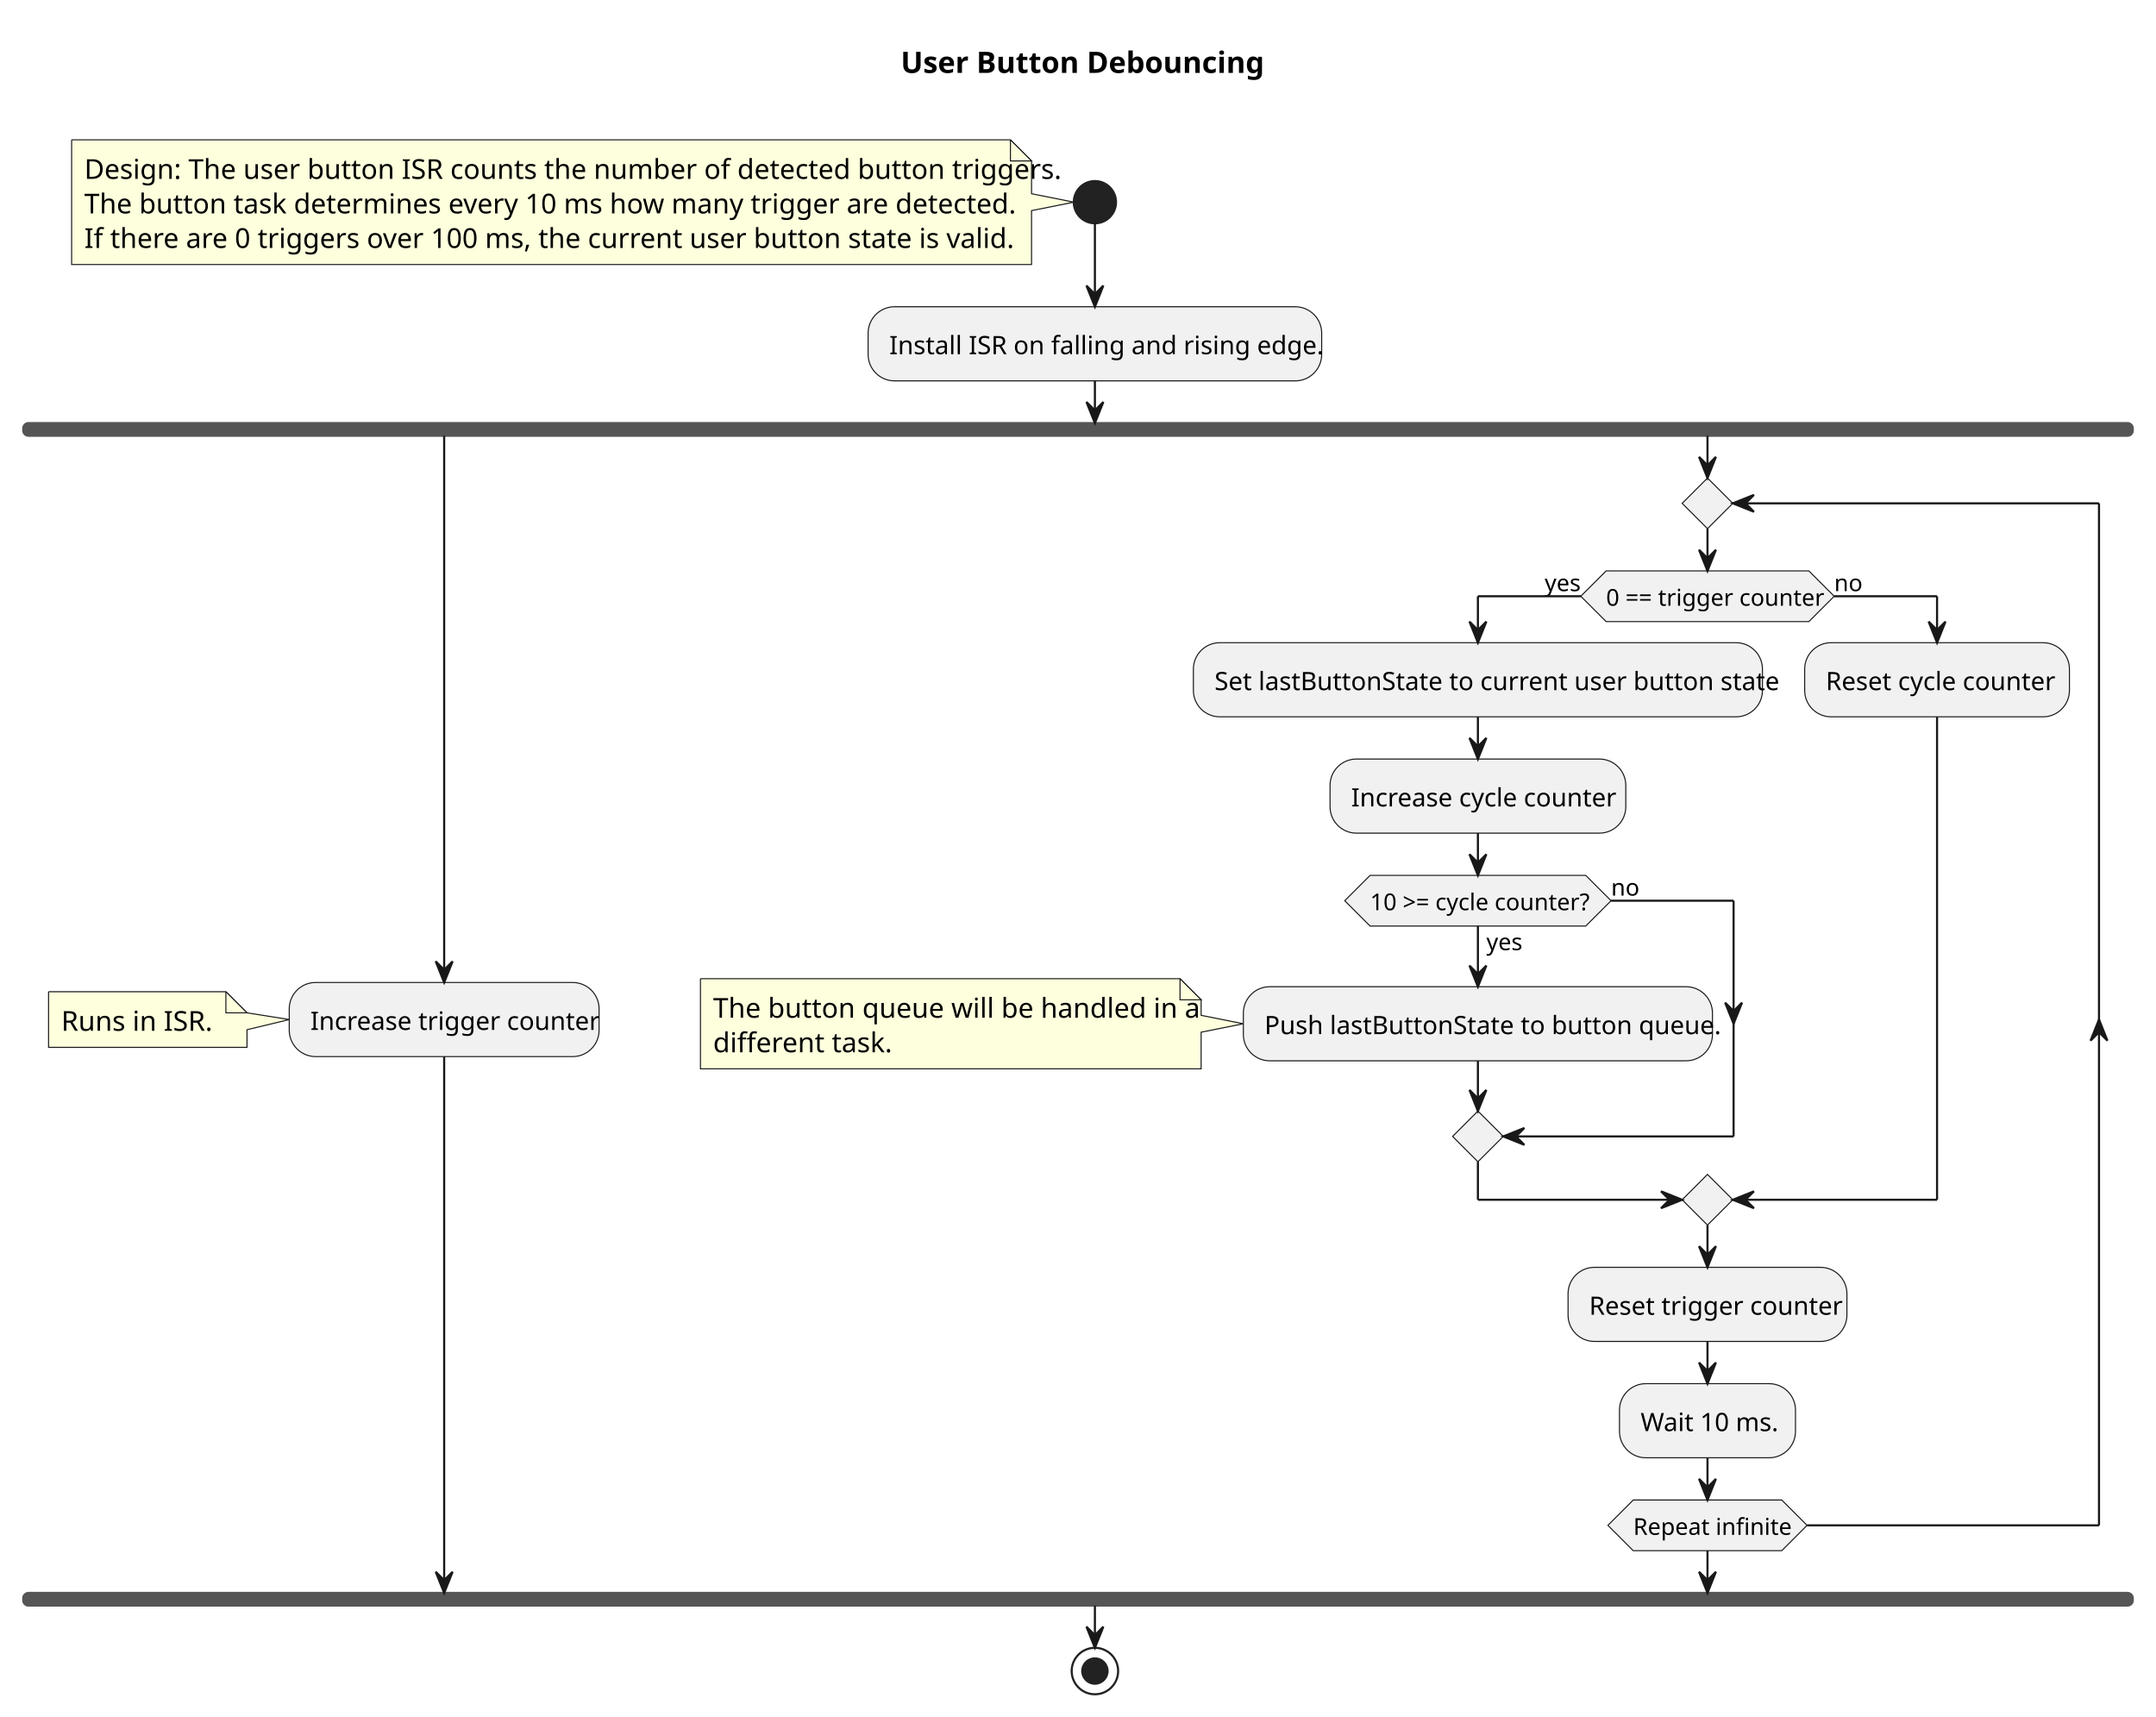
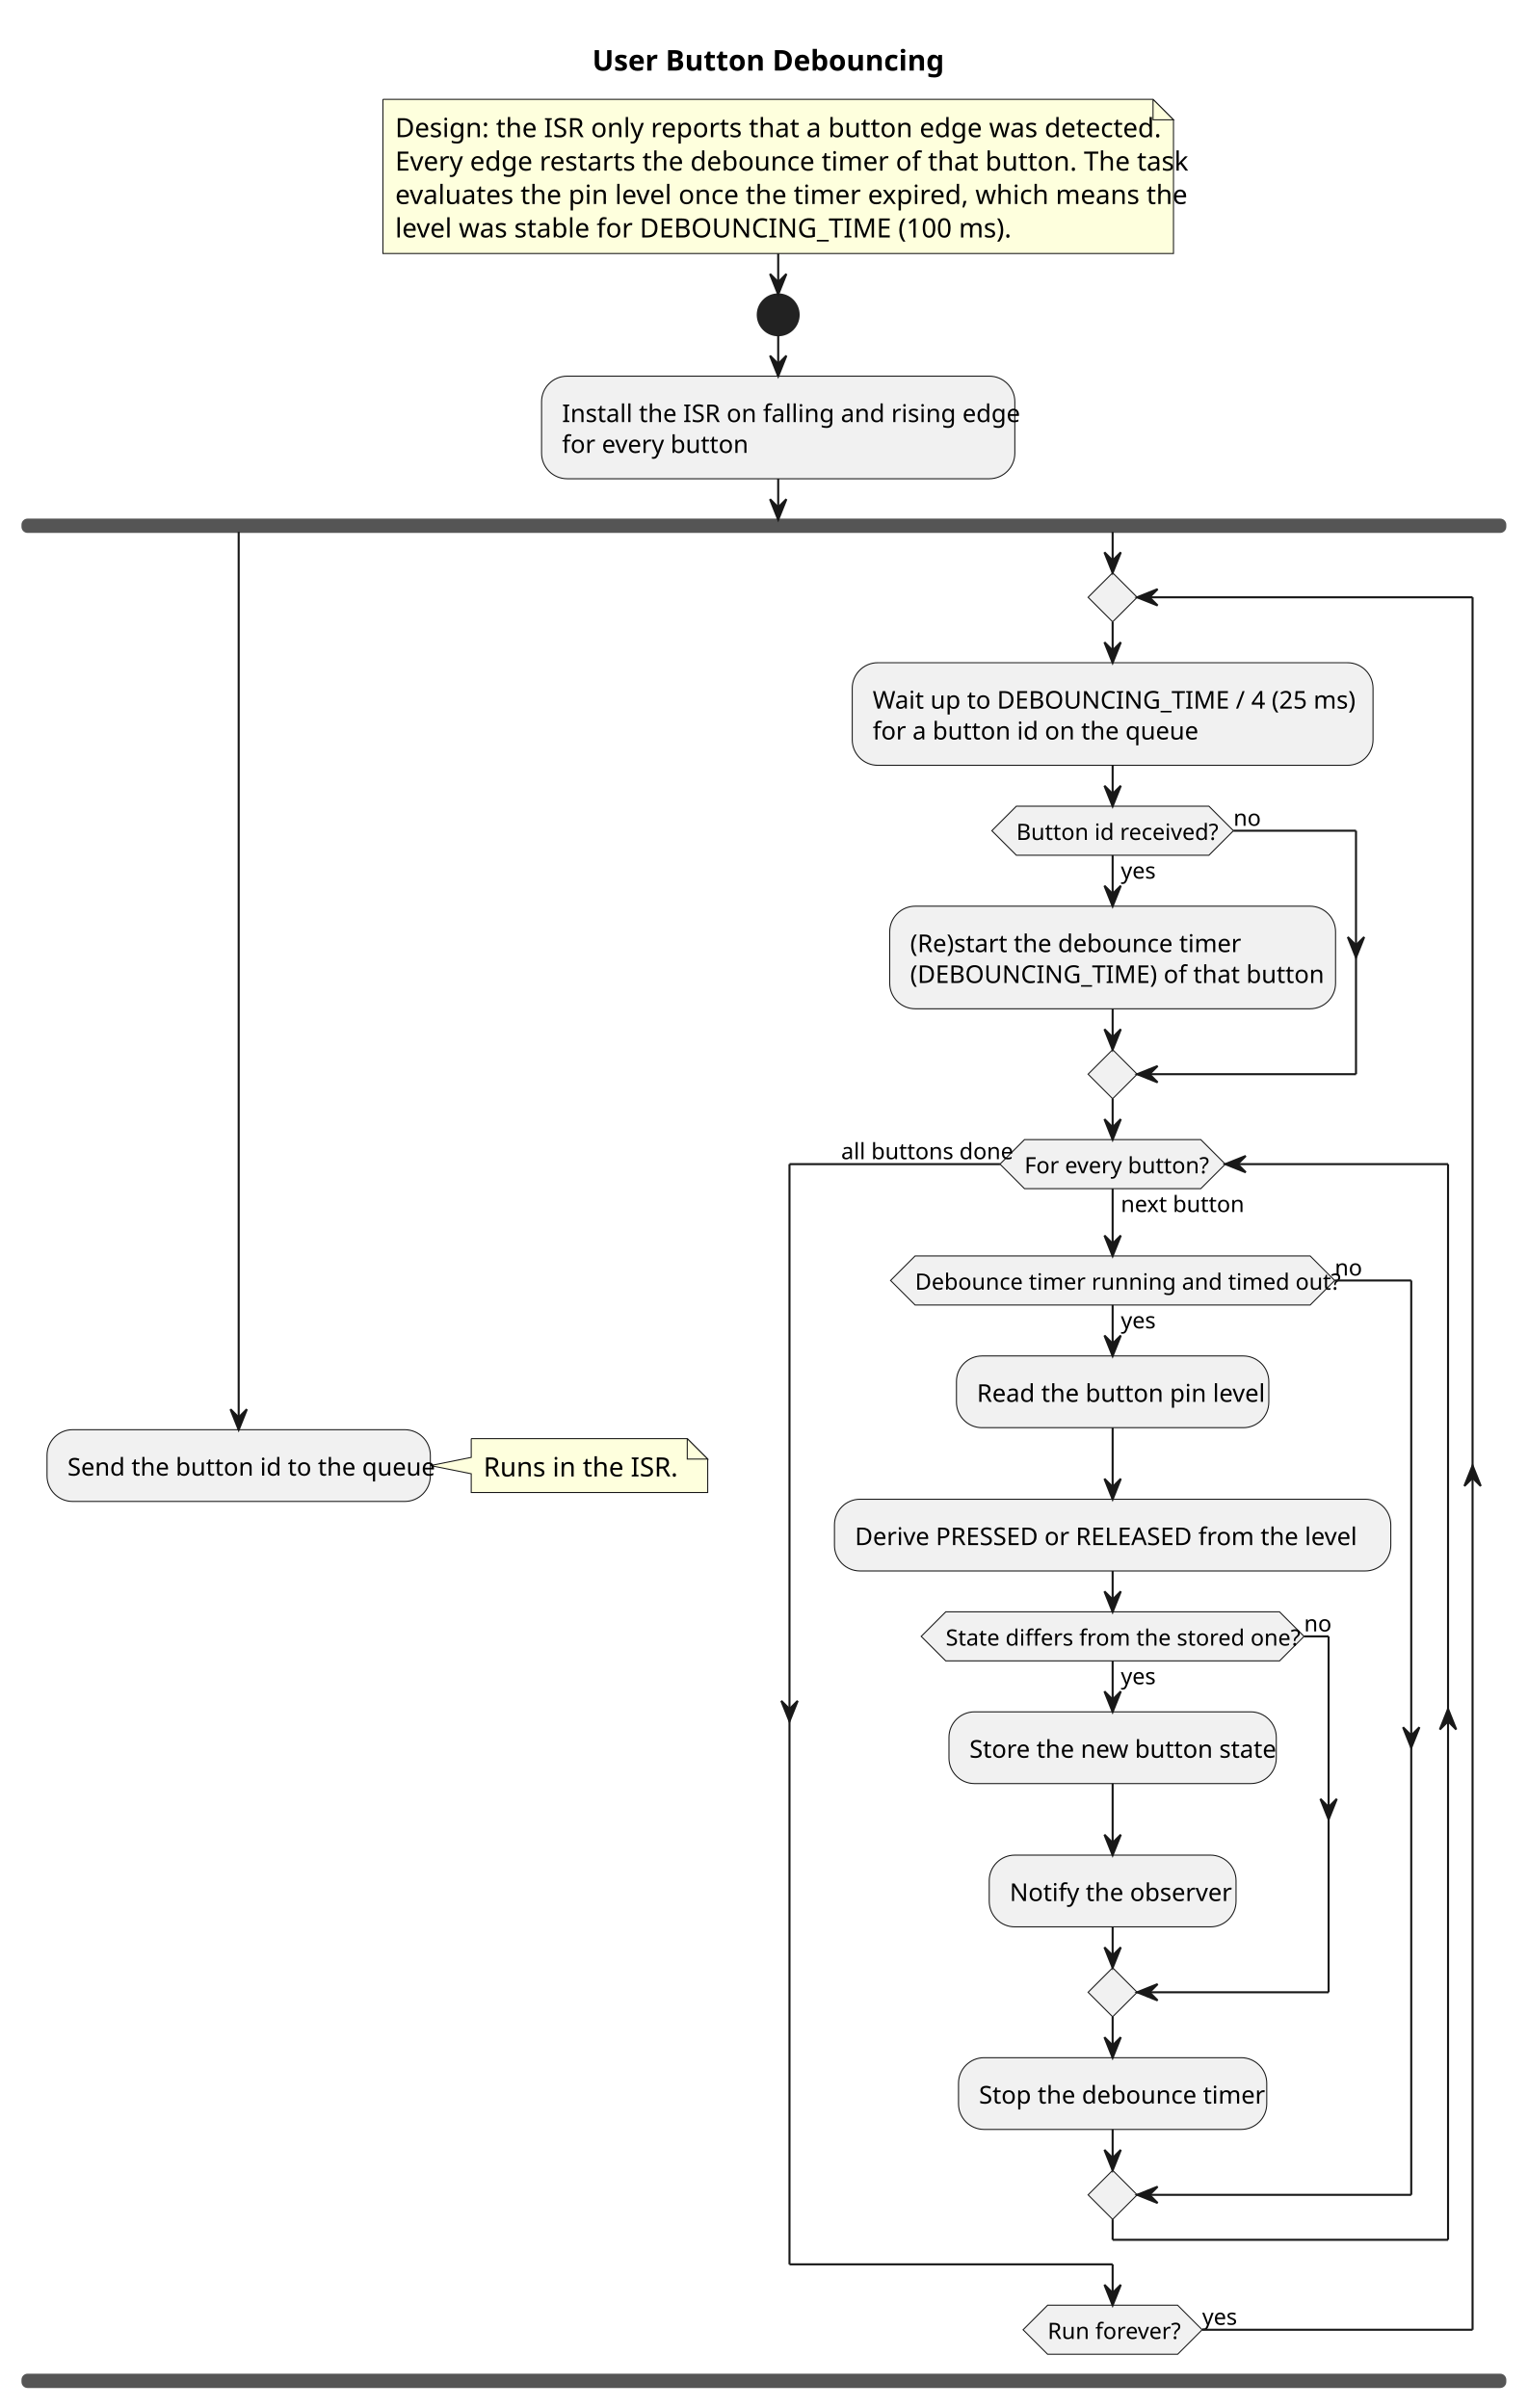
- <svg xmlns="http://www.w3.org/2000/svg" contentStyleType="text/css" data-diagram-type="ACTIVITY" height="813px" preserveAspectRatio="none" style="width:1021px;height:813px;background:#FFFFFF;" version="1.1" viewBox="0 0 1021 813" width="1021px" zoomAndPan="magnify">
+ <svg xmlns="http://www.w3.org/2000/svg" contentStyleType="text/css" data-diagram-type="ACTIVITY" height="1178px" preserveAspectRatio="none" style="width:747px;height:1178px;background:#FFFFFF;" version="1.1" viewBox="0 0 747 1178" width="747px" zoomAndPan="magnify">
  <defs />
  <g>
    <g class="title" data-source-line="2">
-       <text fill="#000000" font-family="sans-serif" font-size="14" font-weight="bold" lengthAdjust="spacing" textLength="164.883" x="426.562" y="34.533">User Button Debouncing</text>
-       <text fill="#000000" font-family="sans-serif" font-size="14" font-weight="bold" lengthAdjust="spacing" textLength="3.89" x="507.058" y="52.143"> </text>
+       <text fill="#000000" font-family="sans-serif" font-size="14" font-weight="bold" lengthAdjust="spacing" textLength="164.883" x="289.667" y="34.533">User Button Debouncing</text>
    </g>
-     <path d="M33.92,66.219 L33.92,125.273 A0,0 0 0 0 33.92,125.273 L488.503,125.273 A0,0 0 0 0 488.503,125.273 L488.503,99.746 L508.503,95.746 L488.503,91.746 L488.503,76.219 L478.503,66.219 L33.92,66.219 A0,0 0 0 0 33.92,66.219" fill="#FEFFDD" style="stroke:#181818;stroke-width:0.5;" />
-     <path d="M478.503,66.219 L478.503,76.219 L488.503,76.219 L478.503,66.219" fill="#FEFFDD" style="stroke:#181818;stroke-width:0.5;" />
-     <text fill="#000000" font-family="sans-serif" font-size="13" lengthAdjust="spacing" textLength="433.583" x="39.92" y="84.714">Design: The user button ISR counts the number of detected button triggers.</text>
-     <text fill="#000000" font-family="sans-serif" font-size="13" lengthAdjust="spacing" textLength="414.762" x="39.92" y="101.065">The button task determines every 10 ms how many trigger are detected.</text>
-     <text fill="#000000" font-family="sans-serif" font-size="13" lengthAdjust="spacing" textLength="412.591" x="39.92" y="117.417">If there are 0 triggers over 100 ms, the current user button state is valid.</text>
-     <ellipse cx="518.503" cy="95.746" fill="#222222" rx="10" ry="10" style="stroke:#222222;stroke-width:1;" />
-     <rect fill="#F1F1F1" height="35.094" rx="12.5" ry="12.5" style="stroke:#181818;stroke-width:0.5;" width="214.783" x="411.112" y="145.273" />
-     <text fill="#000000" font-family="sans-serif" font-size="12" lengthAdjust="spacing" textLength="194.783" x="421.112" y="167.731">Install ISR on falling and rising edge.</text>
-     <rect fill="#555555" height="6" rx="2.5" ry="2.5" style="stroke:#555555;stroke-width:1;" width="999.006" x="11" y="200.367" />
-     <path d="M23,469.648 L23,496 A0,0 0 0 0 23,496 L116.973,496 A0,0 0 0 0 116.973,496 L116.973,487.648 L136.973,482.824 L116.973,479.648 L116.973,479.648 L106.973,469.648 L23,469.648 A0,0 0 0 0 23,469.648" fill="#FEFFDD" style="stroke:#181818;stroke-width:0.5;" />
-     <path d="M106.973,469.648 L106.973,479.648 L116.973,479.648 L106.973,469.648" fill="#FEFFDD" style="stroke:#181818;stroke-width:0.5;" />
-     <text fill="#000000" font-family="sans-serif" font-size="13" lengthAdjust="spacing" textLength="72.973" x="29" y="488.144">Runs in ISR.</text>
-     <rect fill="#F1F1F1" height="35.094" rx="12.5" ry="12.5" style="stroke:#181818;stroke-width:0.5;" width="146.732" x="136.973" y="465.277" />
-     <text fill="#000000" font-family="sans-serif" font-size="12" lengthAdjust="spacing" textLength="126.732" x="146.973" y="487.734">Increase trigger counter</text>
-     <polygon fill="#F1F1F1" points="760.599,270.367,856.602,270.367,868.602,282.367,856.602,294.367,760.599,294.367,748.599,282.367,760.599,270.367" style="stroke:#181818;stroke-width:0.5;" />
-     <text fill="#000000" font-family="sans-serif" font-size="11" lengthAdjust="spacing" textLength="96.003" x="760.599" y="286.868">0 == trigger counter</text>
-     <text fill="#000000" font-family="sans-serif" font-size="11" lengthAdjust="spacing" textLength="17.118" x="731.481" y="279.95">yes</text>
-     <text fill="#000000" font-family="sans-serif" font-size="11" lengthAdjust="spacing" textLength="12.235" x="868.602" y="279.95">no</text>
-     <rect fill="#F1F1F1" height="35.094" rx="12.5" ry="12.5" style="stroke:#181818;stroke-width:0.5;" width="269.481" x="565.145" y="304.367" />
-     <text fill="#000000" font-family="sans-serif" font-size="12" lengthAdjust="spacing" textLength="249.481" x="575.145" y="326.824">Set lastButtonState to current user button state</text>
-     <rect fill="#F1F1F1" height="35.094" rx="12.5" ry="12.5" style="stroke:#181818;stroke-width:0.5;" width="140.059" x="629.856" y="359.461" />
-     <text fill="#000000" font-family="sans-serif" font-size="12" lengthAdjust="spacing" textLength="120.059" x="639.856" y="381.918">Increase cycle counter</text>
-     <path d="M331.705,463.473 L331.705,506.176 A0,0 0 0 0 331.705,506.176 L568.811,506.176 A0,0 0 0 0 568.811,506.176 L568.811,488.824 L588.811,484.824 L568.811,480.824 L568.811,473.473 L558.811,463.473 L331.705,463.473 A0,0 0 0 0 331.705,463.473" fill="#FEFFDD" style="stroke:#181818;stroke-width:0.5;" />
-     <path d="M558.811,463.473 L558.811,473.473 L568.811,473.473 L558.811,463.473" fill="#FEFFDD" style="stroke:#181818;stroke-width:0.5;" />
-     <text fill="#000000" font-family="sans-serif" font-size="13" lengthAdjust="spacing" textLength="216.106" x="337.705" y="481.968">The button queue will be handled in a</text>
-     <text fill="#000000" font-family="sans-serif" font-size="13" lengthAdjust="spacing" textLength="78.038" x="337.705" y="498.319">different task.</text>
-     <rect fill="#F1F1F1" height="35.094" rx="12.5" ry="12.5" style="stroke:#181818;stroke-width:0.5;" width="222.148" x="588.811" y="467.277" />
-     <text fill="#000000" font-family="sans-serif" font-size="12" lengthAdjust="spacing" textLength="202.148" x="598.811" y="489.734">Push lastButtonState to button queue.</text>
-     <polygon fill="#F1F1F1" points="648.825,414.555,750.946,414.555,762.946,426.555,750.946,438.555,648.825,438.555,636.825,426.555,648.825,414.555" style="stroke:#181818;stroke-width:0.5;" />
-     <text fill="#000000" font-family="sans-serif" font-size="11" lengthAdjust="spacing" textLength="17.118" x="703.885" y="449.974">yes</text>
-     <text fill="#000000" font-family="sans-serif" font-size="11" lengthAdjust="spacing" textLength="102.121" x="648.825" y="431.056">10 &gt;= cycle counter?</text>
-     <text fill="#000000" font-family="sans-serif" font-size="11" lengthAdjust="spacing" textLength="12.235" x="762.946" y="424.138">no</text>
-     <polygon fill="#F1F1F1" points="699.885,526.176,711.885,538.176,699.885,550.176,687.885,538.176,699.885,526.176" style="stroke:#181818;stroke-width:0.5;" />
-     <rect fill="#F1F1F1" height="35.094" rx="12.5" ry="12.5" style="stroke:#181818;stroke-width:0.5;" width="125.381" x="854.625" y="304.367" />
-     <text fill="#000000" font-family="sans-serif" font-size="12" lengthAdjust="spacing" textLength="105.381" x="864.625" y="326.824">Reset cycle counter</text>
-     <polygon fill="#F1F1F1" points="808.601,556.176,820.601,568.176,808.601,580.176,796.601,568.176,808.601,556.176" style="stroke:#181818;stroke-width:0.5;" />
-     <rect fill="#F1F1F1" height="35.094" rx="12.5" ry="12.5" style="stroke:#181818;stroke-width:0.5;" width="132.055" x="742.573" y="600.176" />
-     <text fill="#000000" font-family="sans-serif" font-size="12" lengthAdjust="spacing" textLength="112.055" x="752.573" y="622.633">Reset trigger counter</text>
-     <rect fill="#F1F1F1" height="35.094" rx="12.5" ry="12.5" style="stroke:#181818;stroke-width:0.5;" width="83.346" x="766.928" y="655.269" />
-     <text fill="#000000" font-family="sans-serif" font-size="12" lengthAdjust="spacing" textLength="63.346" x="776.928" y="677.727">Wait 10 ms.</text>
-     <polygon fill="#F1F1F1" points="808.601,226.367,820.601,238.367,808.601,250.367,796.601,238.367,808.601,226.367" style="stroke:#181818;stroke-width:0.5;" />
-     <polygon fill="#F1F1F1" points="773.439,710.363,843.763,710.363,855.763,722.363,843.763,734.363,773.439,734.363,761.439,722.363,773.439,710.363" style="stroke:#181818;stroke-width:0.5;" />
-     <text fill="#000000" font-family="sans-serif" font-size="11" lengthAdjust="spacing" textLength="70.324" x="773.439" y="726.864">Repeat infinite</text>
-     <rect fill="#555555" height="6" rx="2.5" ry="2.5" style="stroke:#555555;stroke-width:1;" width="999.006" x="11" y="754.363" />
-     <ellipse cx="518.503" cy="791.363" fill="none" rx="11" ry="11" style="stroke:#222222;stroke-width:1;" />
-     <ellipse cx="518.503" cy="791.363" fill="#222222" rx="6" ry="6" style="stroke:#222222;stroke-width:1;" />
-     <line style="stroke:#181818;stroke-width:1;" x1="518.503" x2="518.503" y1="105.746" y2="145.273" />
-     <polygon fill="#181818" points="514.503,135.273,518.503,145.273,522.503,135.273,518.503,139.273" style="stroke:#181818;stroke-width:1;" />
-     <line style="stroke:#181818;stroke-width:1;" x1="699.885" x2="699.885" y1="339.461" y2="359.461" />
-     <polygon fill="#181818" points="695.885,349.461,699.885,359.461,703.885,349.461,699.885,353.461" style="stroke:#181818;stroke-width:1;" />
-     <line style="stroke:#181818;stroke-width:1;" x1="699.885" x2="699.885" y1="438.555" y2="467.277" />
-     <polygon fill="#181818" points="695.885,457.277,699.885,467.277,703.885,457.277,699.885,461.277" style="stroke:#181818;stroke-width:1;" />
-     <line style="stroke:#181818;stroke-width:1;" x1="762.946" x2="820.96" y1="426.555" y2="426.555" />
-     <polygon fill="#181818" points="816.96,474.824,820.96,484.824,824.96,474.824,820.96,478.824" style="stroke:#181818;stroke-width:1;" />
-     <line style="stroke:#181818;stroke-width:1;" x1="820.96" x2="820.96" y1="426.555" y2="538.176" />
-     <line style="stroke:#181818;stroke-width:1;" x1="820.96" x2="711.885" y1="538.176" y2="538.176" />
-     <polygon fill="#181818" points="721.885,534.176,711.885,538.176,721.885,542.176,717.885,538.176" style="stroke:#181818;stroke-width:1;" />
-     <line style="stroke:#181818;stroke-width:1;" x1="699.885" x2="699.885" y1="502.371" y2="526.176" />
-     <polygon fill="#181818" points="695.885,516.176,699.885,526.176,703.885,516.176,699.885,520.176" style="stroke:#181818;stroke-width:1;" />
-     <line style="stroke:#181818;stroke-width:1;" x1="699.885" x2="699.885" y1="394.555" y2="414.555" />
-     <polygon fill="#181818" points="695.885,404.555,699.885,414.555,703.885,404.555,699.885,408.555" style="stroke:#181818;stroke-width:1;" />
-     <line style="stroke:#181818;stroke-width:1;" x1="748.599" x2="699.885" y1="282.367" y2="282.367" />
-     <line style="stroke:#181818;stroke-width:1;" x1="699.885" x2="699.885" y1="282.367" y2="304.367" />
-     <polygon fill="#181818" points="695.885,294.367,699.885,304.367,703.885,294.367,699.885,298.367" style="stroke:#181818;stroke-width:1;" />
-     <line style="stroke:#181818;stroke-width:1;" x1="868.602" x2="917.316" y1="282.367" y2="282.367" />
-     <line style="stroke:#181818;stroke-width:1;" x1="917.316" x2="917.316" y1="282.367" y2="304.367" />
-     <polygon fill="#181818" points="913.316,294.367,917.316,304.367,921.316,294.367,917.316,298.367" style="stroke:#181818;stroke-width:1;" />
-     <line style="stroke:#181818;stroke-width:1;" x1="699.885" x2="699.885" y1="550.176" y2="568.176" />
-     <line style="stroke:#181818;stroke-width:1;" x1="699.885" x2="796.601" y1="568.176" y2="568.176" />
-     <polygon fill="#181818" points="786.601,564.176,796.601,568.176,786.601,572.176,790.601,568.176" style="stroke:#181818;stroke-width:1;" />
-     <line style="stroke:#181818;stroke-width:1;" x1="917.316" x2="917.316" y1="339.461" y2="568.176" />
-     <line style="stroke:#181818;stroke-width:1;" x1="917.316" x2="820.601" y1="568.176" y2="568.176" />
-     <polygon fill="#181818" points="830.601,564.176,820.601,568.176,830.601,572.176,826.601,568.176" style="stroke:#181818;stroke-width:1;" />
-     <line style="stroke:#181818;stroke-width:1;" x1="808.601" x2="808.601" y1="580.176" y2="600.176" />
-     <polygon fill="#181818" points="804.601,590.176,808.601,600.176,812.601,590.176,808.601,594.176" style="stroke:#181818;stroke-width:1;" />
-     <line style="stroke:#181818;stroke-width:1;" x1="808.601" x2="808.601" y1="635.269" y2="655.269" />
-     <polygon fill="#181818" points="804.601,645.269,808.601,655.269,812.601,645.269,808.601,649.269" style="stroke:#181818;stroke-width:1;" />
-     <line style="stroke:#181818;stroke-width:1;" x1="808.601" x2="808.601" y1="250.367" y2="270.367" />
-     <polygon fill="#181818" points="804.601,260.367,808.601,270.367,812.601,260.367,808.601,264.367" style="stroke:#181818;stroke-width:1;" />
-     <line style="stroke:#181818;stroke-width:1;" x1="855.763" x2="994.006" y1="722.363" y2="722.363" />
-     <polygon fill="#181818" points="990.006,492.824,994.006,482.824,998.006,492.824,994.006,488.824" style="stroke:#181818;stroke-width:1;" />
-     <line style="stroke:#181818;stroke-width:1;" x1="994.006" x2="994.006" y1="238.367" y2="722.363" />
-     <line style="stroke:#181818;stroke-width:1;" x1="994.006" x2="820.601" y1="238.367" y2="238.367" />
-     <polygon fill="#181818" points="830.601,234.367,820.601,238.367,830.601,242.367,826.601,238.367" style="stroke:#181818;stroke-width:1;" />
-     <line style="stroke:#181818;stroke-width:1;" x1="808.601" x2="808.601" y1="690.363" y2="710.363" />
-     <polygon fill="#181818" points="804.601,700.363,808.601,710.363,812.601,700.363,808.601,704.363" style="stroke:#181818;stroke-width:1;" />
-     <line style="stroke:#181818;stroke-width:1;" x1="210.339" x2="210.339" y1="206.367" y2="465.277" />
-     <polygon fill="#181818" points="206.339,455.277,210.339,465.277,214.339,455.277,210.339,459.277" style="stroke:#181818;stroke-width:1;" />
-     <line style="stroke:#181818;stroke-width:1;" x1="808.601" x2="808.601" y1="206.367" y2="226.367" />
-     <polygon fill="#181818" points="804.601,216.367,808.601,226.367,812.601,216.367,808.601,220.367" style="stroke:#181818;stroke-width:1;" />
-     <line style="stroke:#181818;stroke-width:1;" x1="210.339" x2="210.339" y1="500.371" y2="754.363" />
-     <polygon fill="#181818" points="206.339,744.363,210.339,754.363,214.339,744.363,210.339,748.363" style="stroke:#181818;stroke-width:1;" />
-     <line style="stroke:#181818;stroke-width:1;" x1="808.601" x2="808.601" y1="734.363" y2="754.363" />
-     <polygon fill="#181818" points="804.601,744.363,808.601,754.363,812.601,744.363,808.601,748.363" style="stroke:#181818;stroke-width:1;" />
-     <line style="stroke:#181818;stroke-width:1;" x1="518.503" x2="518.503" y1="180.367" y2="200.367" />
-     <polygon fill="#181818" points="514.503,190.367,518.503,200.367,522.503,190.367,518.503,194.367" style="stroke:#181818;stroke-width:1;" />
-     <line style="stroke:#181818;stroke-width:1;" x1="518.503" x2="518.503" y1="760.363" y2="780.363" />
-     <polygon fill="#181818" points="514.503,770.363,518.503,780.363,522.503,770.363,518.503,774.363" style="stroke:#181818;stroke-width:1;" />
+     <path d="M187.283,48.609 L187.283,124.016 L573.934,124.016 L573.934,58.609 L563.934,48.609 L187.283,48.609" fill="#FEFFDD" style="stroke:#181818;stroke-width:0.5;" />
+     <path d="M563.934,48.609 L563.934,58.609 L573.934,58.609 L563.934,48.609" fill="#FEFFDD" style="stroke:#181818;stroke-width:0.5;" />
+     <text fill="#000000" font-family="sans-serif" font-size="13" lengthAdjust="spacing" textLength="354.828" x="193.283" y="67.105">Design: the ISR only reports that a button edge was detected.</text>
+     <text fill="#000000" font-family="sans-serif" font-size="13" lengthAdjust="spacing" textLength="364.203" x="193.283" y="83.456">Every edge restarts the debounce timer of that button. The task</text>
+     <text fill="#000000" font-family="sans-serif" font-size="13" lengthAdjust="spacing" textLength="365.65" x="193.283" y="99.808">evaluates the pin level once the timer expired, which means the</text>
+     <text fill="#000000" font-family="sans-serif" font-size="13" lengthAdjust="spacing" textLength="299.076" x="193.283" y="116.159">level was stable for DEBOUNCING_TIME (100 ms).</text>
+     <ellipse cx="380.608" cy="154.016" fill="#222222" rx="10" ry="10" style="stroke:#222222;stroke-width:1;" />
+     <rect fill="#F1F1F1" height="50.188" rx="12.5" ry="12.5" style="stroke:#181818;stroke-width:0.5;" width="231.465" x="264.876" y="184.016" />
+     <text fill="#000000" font-family="sans-serif" font-size="12" lengthAdjust="spacing" textLength="211.465" x="274.876" y="206.473">Install the ISR on falling and rising edge</text>
+     <text fill="#000000" font-family="sans-serif" font-size="12" lengthAdjust="spacing" textLength="83.379" x="274.876" y="221.566">for every button</text>
+     <rect fill="#555555" height="6" rx="2.5" ry="2.5" style="stroke:#555555;stroke-width:1;" width="725.217" x="11" y="254.203" />
+     <path d="M230.473,703.786 L230.473,712.962 L210.473,716.962 L230.473,720.962 L230.473,730.138 A0,0 0 0 0 230.473,730.138 L346.129,730.138 A0,0 0 0 0 346.129,730.138 L346.129,713.786 L336.129,703.786 L230.473,703.786 A0,0 0 0 0 230.473,703.786" fill="#FEFFDD" style="stroke:#181818;stroke-width:0.5;" />
+     <path d="M336.129,703.786 L336.129,713.786 L346.129,713.786 L336.129,703.786" fill="#FEFFDD" style="stroke:#181818;stroke-width:0.5;" />
+     <text fill="#000000" font-family="sans-serif" font-size="13" lengthAdjust="spacing" textLength="94.656" x="236.473" y="722.281">Runs in the ISR.</text>
+     <rect fill="#F1F1F1" height="35.094" rx="12.5" ry="12.5" style="stroke:#181818;stroke-width:0.5;" width="187.473" x="23" y="699.415" />
+     <text fill="#000000" font-family="sans-serif" font-size="12" lengthAdjust="spacing" textLength="167.473" x="33" y="721.872">Send the button id to the queue</text>
+     <rect fill="#F1F1F1" height="50.188" rx="12.5" ry="12.5" style="stroke:#181818;stroke-width:0.5;" width="254.715" x="416.815" y="324.203" />
+     <text fill="#000000" font-family="sans-serif" font-size="12" lengthAdjust="spacing" textLength="234.715" x="426.815" y="346.66">Wait up to DEBOUNCING_TIME / 4 (25 ms)</text>
+     <text fill="#000000" font-family="sans-serif" font-size="12" lengthAdjust="spacing" textLength="146.783" x="426.815" y="361.754">for a button id on the queue</text>
+     <rect fill="#F1F1F1" height="50.188" rx="12.5" ry="12.5" style="stroke:#181818;stroke-width:0.5;" width="218.059" x="435.144" y="443.309" />
+     <text fill="#000000" font-family="sans-serif" font-size="12" lengthAdjust="spacing" textLength="152.736" x="445.144" y="465.766">(Re)start the debounce timer</text>
+     <text fill="#000000" font-family="sans-serif" font-size="12" lengthAdjust="spacing" textLength="198.059" x="445.144" y="480.859">(DEBOUNCING_TIME) of that button</text>
+     <polygon fill="#F1F1F1" points="497.087,394.391,591.259,394.391,603.259,406.391,591.259,418.391,497.087,418.391,485.087,406.391,497.087,394.391" style="stroke:#181818;stroke-width:0.5;" />
+     <text fill="#000000" font-family="sans-serif" font-size="11" lengthAdjust="spacing" textLength="17.118" x="548.173" y="429.81">yes</text>
+     <text fill="#000000" font-family="sans-serif" font-size="11" lengthAdjust="spacing" textLength="94.171" x="497.087" y="410.892">Button id received?</text>
+     <text fill="#000000" font-family="sans-serif" font-size="11" lengthAdjust="spacing" textLength="12.235" x="603.259" y="403.974">no</text>
+     <polygon fill="#F1F1F1" points="544.173,513.496,556.173,525.496,544.173,537.496,532.173,525.496,544.173,513.496" style="stroke:#181818;stroke-width:0.5;" />
+     <rect fill="#F1F1F1" height="35.094" rx="12.5" ry="12.5" style="stroke:#181818;stroke-width:0.5;" width="152.762" x="467.792" y="663.333" />
+     <text fill="#000000" font-family="sans-serif" font-size="12" lengthAdjust="spacing" textLength="132.762" x="477.792" y="685.79">Read the button pin level</text>
+     <rect fill="#F1F1F1" height="35.094" rx="12.5" ry="12.5" style="stroke:#181818;stroke-width:0.5;" width="272.088" x="408.129" y="733.427" />
+     <text fill="#000000" font-family="sans-serif" font-size="12" lengthAdjust="spacing" textLength="252.088" x="418.129" y="755.884">Derive PRESSED or RELEASED from the level</text>
+     <rect fill="#F1F1F1" height="35.094" rx="12.5" ry="12.5" style="stroke:#181818;stroke-width:0.5;" width="160.092" x="464.127" y="837.438" />
+     <text fill="#000000" font-family="sans-serif" font-size="12" lengthAdjust="spacing" textLength="140.092" x="474.127" y="859.895">Store the new button state</text>
+     <rect fill="#F1F1F1" height="35.094" rx="12.5" ry="12.5" style="stroke:#181818;stroke-width:0.5;" width="120.711" x="483.817" y="907.532" />
+     <text fill="#000000" font-family="sans-serif" font-size="12" lengthAdjust="spacing" textLength="100.711" x="493.817" y="929.989">Notify the observer</text>
+     <polygon fill="#F1F1F1" points="462.546,788.52,625.8,788.52,637.8,800.52,625.8,812.52,462.546,812.52,450.546,800.52,462.546,788.52" style="stroke:#181818;stroke-width:0.5;" />
+     <text fill="#000000" font-family="sans-serif" font-size="11" lengthAdjust="spacing" textLength="17.118" x="548.173" y="823.939">yes</text>
+     <text fill="#000000" font-family="sans-serif" font-size="11" lengthAdjust="spacing" textLength="163.254" x="462.546" y="805.021">State differs from the stored one?</text>
+     <text fill="#000000" font-family="sans-serif" font-size="11" lengthAdjust="spacing" textLength="12.235" x="637.8" y="798.104">no</text>
+     <polygon fill="#F1F1F1" points="544.173,962.626,556.173,974.626,544.173,986.626,532.173,974.626,544.173,962.626" style="stroke:#181818;stroke-width:0.5;" />
+     <rect fill="#F1F1F1" height="35.094" rx="12.5" ry="12.5" style="stroke:#181818;stroke-width:0.5;" width="150.752" x="468.797" y="1006.626" />
+     <text fill="#000000" font-family="sans-serif" font-size="12" lengthAdjust="spacing" textLength="130.752" x="478.797" y="1029.083">Stop the debounce timer</text>
+     <polygon fill="#F1F1F1" points="447.558,614.415,640.788,614.415,652.788,626.415,640.788,638.415,447.558,638.415,435.558,626.415,447.558,614.415" style="stroke:#181818;stroke-width:0.5;" />
+     <text fill="#000000" font-family="sans-serif" font-size="11" lengthAdjust="spacing" textLength="17.118" x="548.173" y="649.834">yes</text>
+     <text fill="#000000" font-family="sans-serif" font-size="11" lengthAdjust="spacing" textLength="193.231" x="447.558" y="630.916">Debounce timer running and timed out?</text>
+     <text fill="#000000" font-family="sans-serif" font-size="11" lengthAdjust="spacing" textLength="12.235" x="652.788" y="623.998">no</text>
+     <polygon fill="#F1F1F1" points="544.173,1061.72,556.173,1073.72,544.173,1085.72,532.173,1073.72,544.173,1061.72" style="stroke:#181818;stroke-width:0.5;" />
+     <polygon fill="#F1F1F1" points="501.067,557.496,587.279,557.496,599.279,569.496,587.279,581.496,501.067,581.496,489.067,569.496,501.067,557.496" style="stroke:#181818;stroke-width:0.5;" />
+     <text fill="#000000" font-family="sans-serif" font-size="11" lengthAdjust="spacing" textLength="54.431" x="548.173" y="592.915">next button</text>
+     <text fill="#000000" font-family="sans-serif" font-size="11" lengthAdjust="spacing" textLength="86.211" x="501.067" y="573.997">For every button?</text>
+     <text fill="#000000" font-family="sans-serif" font-size="11" lengthAdjust="spacing" textLength="77.671" x="411.396" y="567.079">all buttons done</text>
+     <polygon fill="#F1F1F1" points="544.173,280.203,556.173,292.203,544.173,304.203,532.173,292.203,544.173,280.203" style="stroke:#181818;stroke-width:0.5;" />
+     <polygon fill="#F1F1F1" points="512.379,1127.72,575.967,1127.72,587.967,1139.72,575.967,1151.72,512.379,1151.72,500.379,1139.72,512.379,1127.72" style="stroke:#181818;stroke-width:0.5;" />
+     <text fill="#000000" font-family="sans-serif" font-size="11" lengthAdjust="spacing" textLength="63.588" x="512.379" y="1144.221">Run forever?</text>
+     <text fill="#000000" font-family="sans-serif" font-size="11" lengthAdjust="spacing" textLength="17.118" x="587.967" y="1137.303">yes</text>
+     <rect fill="#555555" height="6" rx="2.5" ry="2.5" style="stroke:#555555;stroke-width:1;" width="725.217" x="11" y="1161.72" />
+     <line style="stroke:#181818;stroke-width:1;" x1="380.608" x2="380.608" y1="124.016" y2="144.016" />
+     <polygon fill="#181818" points="376.608,134.016,380.608,144.016,384.608,134.016,380.608,138.016" style="stroke:#181818;stroke-width:1;" />
+     <line style="stroke:#181818;stroke-width:1;" x1="380.608" x2="380.608" y1="164.016" y2="184.016" />
+     <polygon fill="#181818" points="376.608,174.016,380.608,184.016,384.608,174.016,380.608,178.016" style="stroke:#181818;stroke-width:1;" />
+     <line style="stroke:#181818;stroke-width:1;" x1="544.173" x2="544.173" y1="418.391" y2="443.309" />
+     <polygon fill="#181818" points="540.173,433.309,544.173,443.309,548.173,433.309,544.173,437.309" style="stroke:#181818;stroke-width:1;" />
+     <line style="stroke:#181818;stroke-width:1;" x1="603.259" x2="663.202" y1="406.391" y2="406.391" />
+     <polygon fill="#181818" points="659.202,458.402,663.202,468.402,667.202,458.402,663.202,462.402" style="stroke:#181818;stroke-width:1;" />
+     <line style="stroke:#181818;stroke-width:1;" x1="663.202" x2="663.202" y1="406.391" y2="525.496" />
+     <line style="stroke:#181818;stroke-width:1;" x1="663.202" x2="556.173" y1="525.496" y2="525.496" />
+     <polygon fill="#181818" points="566.173,521.496,556.173,525.496,566.173,529.496,562.173,525.496" style="stroke:#181818;stroke-width:1;" />
+     <line style="stroke:#181818;stroke-width:1;" x1="544.173" x2="544.173" y1="493.496" y2="513.496" />
+     <polygon fill="#181818" points="540.173,503.496,544.173,513.496,548.173,503.496,544.173,507.496" style="stroke:#181818;stroke-width:1;" />
+     <line style="stroke:#181818;stroke-width:1;" x1="544.173" x2="544.173" y1="374.391" y2="394.391" />
+     <polygon fill="#181818" points="540.173,384.391,544.173,394.391,548.173,384.391,544.173,388.391" style="stroke:#181818;stroke-width:1;" />
+     <line style="stroke:#181818;stroke-width:1;" x1="544.173" x2="544.173" y1="698.427" y2="733.427" />
+     <polygon fill="#181818" points="540.173,723.427,544.173,733.427,548.173,723.427,544.173,727.427" style="stroke:#181818;stroke-width:1;" />
+     <line style="stroke:#181818;stroke-width:1;" x1="544.173" x2="544.173" y1="872.532" y2="907.532" />
+     <polygon fill="#181818" points="540.173,897.532,544.173,907.532,548.173,897.532,544.173,901.532" style="stroke:#181818;stroke-width:1;" />
+     <line style="stroke:#181818;stroke-width:1;" x1="544.173" x2="544.173" y1="812.52" y2="837.438" />
+     <polygon fill="#181818" points="540.173,827.438,544.173,837.438,548.173,827.438,544.173,831.438" style="stroke:#181818;stroke-width:1;" />
+     <line style="stroke:#181818;stroke-width:1;" x1="637.8" x2="649.8" y1="800.52" y2="800.52" />
+     <polygon fill="#181818" points="645.8,880.032,649.8,890.032,653.8,880.032,649.8,884.032" style="stroke:#181818;stroke-width:1;" />
+     <line style="stroke:#181818;stroke-width:1;" x1="649.8" x2="649.8" y1="800.52" y2="974.626" />
+     <line style="stroke:#181818;stroke-width:1;" x1="649.8" x2="556.173" y1="974.626" y2="974.626" />
+     <polygon fill="#181818" points="566.173,970.626,556.173,974.626,566.173,978.626,562.173,974.626" style="stroke:#181818;stroke-width:1;" />
+     <line style="stroke:#181818;stroke-width:1;" x1="544.173" x2="544.173" y1="942.626" y2="962.626" />
+     <polygon fill="#181818" points="540.173,952.626,544.173,962.626,548.173,952.626,544.173,956.626" style="stroke:#181818;stroke-width:1;" />
+     <line style="stroke:#181818;stroke-width:1;" x1="544.173" x2="544.173" y1="768.52" y2="788.52" />
+     <polygon fill="#181818" points="540.173,778.52,544.173,788.52,548.173,778.52,544.173,782.52" style="stroke:#181818;stroke-width:1;" />
+     <line style="stroke:#181818;stroke-width:1;" x1="544.173" x2="544.173" y1="986.626" y2="1006.626" />
+     <polygon fill="#181818" points="540.173,996.626,544.173,1006.626,548.173,996.626,544.173,1000.626" style="stroke:#181818;stroke-width:1;" />
+     <line style="stroke:#181818;stroke-width:1;" x1="544.173" x2="544.173" y1="638.415" y2="663.333" />
+     <polygon fill="#181818" points="540.173,653.333,544.173,663.333,548.173,653.333,544.173,657.333" style="stroke:#181818;stroke-width:1;" />
+     <line style="stroke:#181818;stroke-width:1;" x1="652.788" x2="690.217" y1="626.415" y2="626.415" />
+     <polygon fill="#181818" points="686.217,844.985,690.217,854.985,694.217,844.985,690.217,848.985" style="stroke:#181818;stroke-width:1;" />
+     <line style="stroke:#181818;stroke-width:1;" x1="690.217" x2="690.217" y1="626.415" y2="1073.72" />
+     <line style="stroke:#181818;stroke-width:1;" x1="690.217" x2="556.173" y1="1073.72" y2="1073.72" />
+     <polygon fill="#181818" points="566.173,1069.72,556.173,1073.72,566.173,1077.72,562.173,1073.72" style="stroke:#181818;stroke-width:1;" />
+     <line style="stroke:#181818;stroke-width:1;" x1="544.173" x2="544.173" y1="1041.72" y2="1061.72" />
+     <polygon fill="#181818" points="540.173,1051.72,544.173,1061.72,548.173,1051.72,544.173,1055.72" style="stroke:#181818;stroke-width:1;" />
+     <line style="stroke:#181818;stroke-width:1;" x1="544.173" x2="544.173" y1="581.496" y2="614.415" />
+     <polygon fill="#181818" points="540.173,604.415,544.173,614.415,548.173,604.415,544.173,608.415" style="stroke:#181818;stroke-width:1;" />
+     <line style="stroke:#181818;stroke-width:1;" x1="544.173" x2="544.173" y1="1085.72" y2="1095.72" />
+     <line style="stroke:#181818;stroke-width:1;" x1="544.173" x2="708.217" y1="1095.72" y2="1095.72" />
+     <polygon fill="#181818" points="704.217,846.067,708.217,836.067,712.217,846.067,708.217,842.067" style="stroke:#181818;stroke-width:1;" />
+     <line style="stroke:#181818;stroke-width:1;" x1="708.217" x2="708.217" y1="569.496" y2="1095.72" />
+     <line style="stroke:#181818;stroke-width:1;" x1="708.217" x2="599.279" y1="569.496" y2="569.496" />
+     <polygon fill="#181818" points="609.279,565.496,599.279,569.496,609.279,573.496,605.279,569.496" style="stroke:#181818;stroke-width:1;" />
+     <line style="stroke:#181818;stroke-width:1;" x1="489.067" x2="386.129" y1="569.496" y2="569.496" />
+     <polygon fill="#181818" points="382.129,832.067,386.129,842.067,390.129,832.067,386.129,836.067" style="stroke:#181818;stroke-width:1;" />
+     <line style="stroke:#181818;stroke-width:1;" x1="386.129" x2="386.129" y1="569.496" y2="1107.72" />
+     <line style="stroke:#181818;stroke-width:1;" x1="386.129" x2="544.173" y1="1107.72" y2="1107.72" />
+     <line style="stroke:#181818;stroke-width:1;" x1="544.173" x2="544.173" y1="1107.72" y2="1127.72" />
+     <polygon fill="#181818" points="540.173,1117.72,544.173,1127.72,548.173,1117.72,544.173,1121.72" style="stroke:#181818;stroke-width:1;" />
+     <line style="stroke:#181818;stroke-width:1;" x1="544.173" x2="544.173" y1="537.496" y2="557.496" />
+     <polygon fill="#181818" points="540.173,547.496,544.173,557.496,548.173,547.496,544.173,551.496" style="stroke:#181818;stroke-width:1;" />
+     <line style="stroke:#181818;stroke-width:1;" x1="544.173" x2="544.173" y1="304.203" y2="324.203" />
+     <polygon fill="#181818" points="540.173,314.203,544.173,324.203,548.173,314.203,544.173,318.203" style="stroke:#181818;stroke-width:1;" />
+     <line style="stroke:#181818;stroke-width:1;" x1="587.967" x2="720.217" y1="1139.72" y2="1139.72" />
+     <polygon fill="#181818" points="716.217,726.962,720.217,716.962,724.217,726.962,720.217,722.962" style="stroke:#181818;stroke-width:1;" />
+     <line style="stroke:#181818;stroke-width:1;" x1="720.217" x2="720.217" y1="292.203" y2="1139.72" />
+     <line style="stroke:#181818;stroke-width:1;" x1="720.217" x2="556.173" y1="292.203" y2="292.203" />
+     <polygon fill="#181818" points="566.173,288.203,556.173,292.203,566.173,296.203,562.173,292.203" style="stroke:#181818;stroke-width:1;" />
+     <line style="stroke:#181818;stroke-width:1;" x1="116.736" x2="116.736" y1="260.203" y2="699.415" />
+     <polygon fill="#181818" points="112.736,689.415,116.736,699.415,120.736,689.415,116.736,693.415" style="stroke:#181818;stroke-width:1;" />
+     <line style="stroke:#181818;stroke-width:1;" x1="544.173" x2="544.173" y1="260.203" y2="280.203" />
+     <polygon fill="#181818" points="540.173,270.203,544.173,280.203,548.173,270.203,544.173,274.203" style="stroke:#181818;stroke-width:1;" />
+     <line style="stroke:#181818;stroke-width:1;" x1="380.608" x2="380.608" y1="234.203" y2="254.203" />
+     <polygon fill="#181818" points="376.608,244.203,380.608,254.203,384.608,244.203,380.608,248.203" style="stroke:#181818;stroke-width:1;" />
  </g>
</svg>
